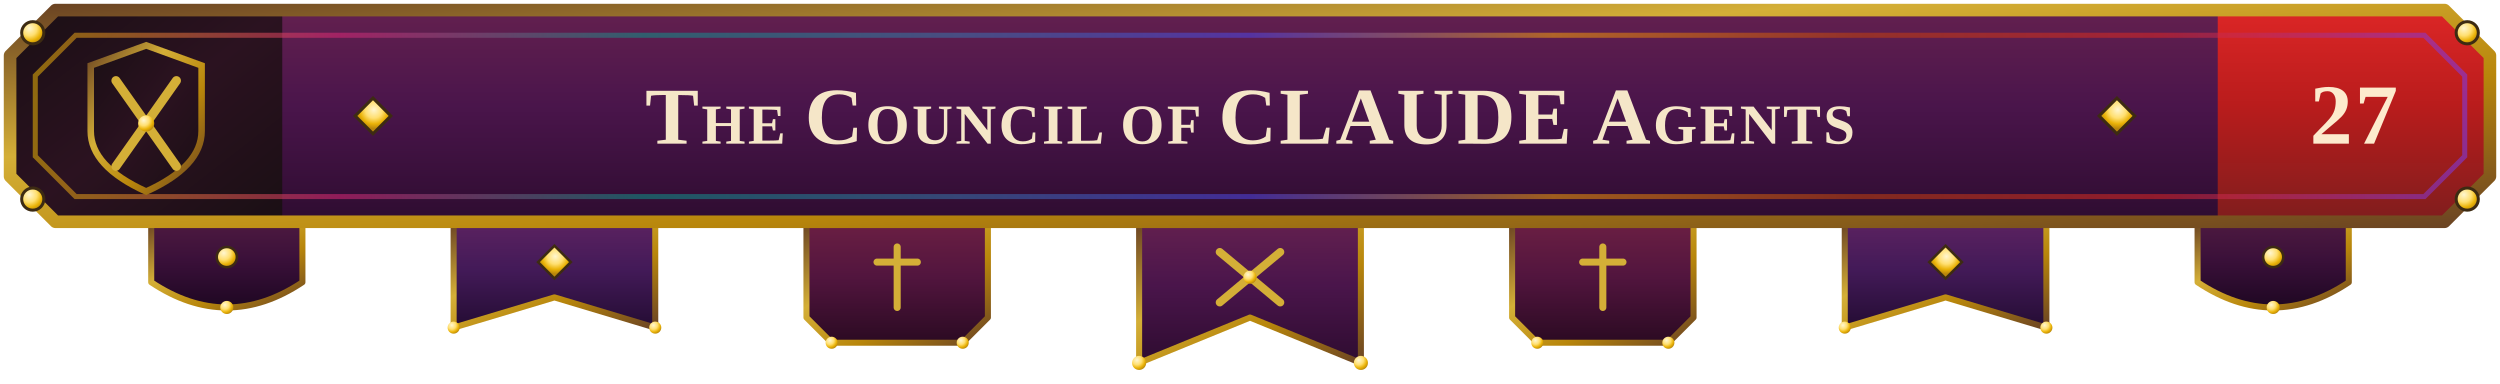
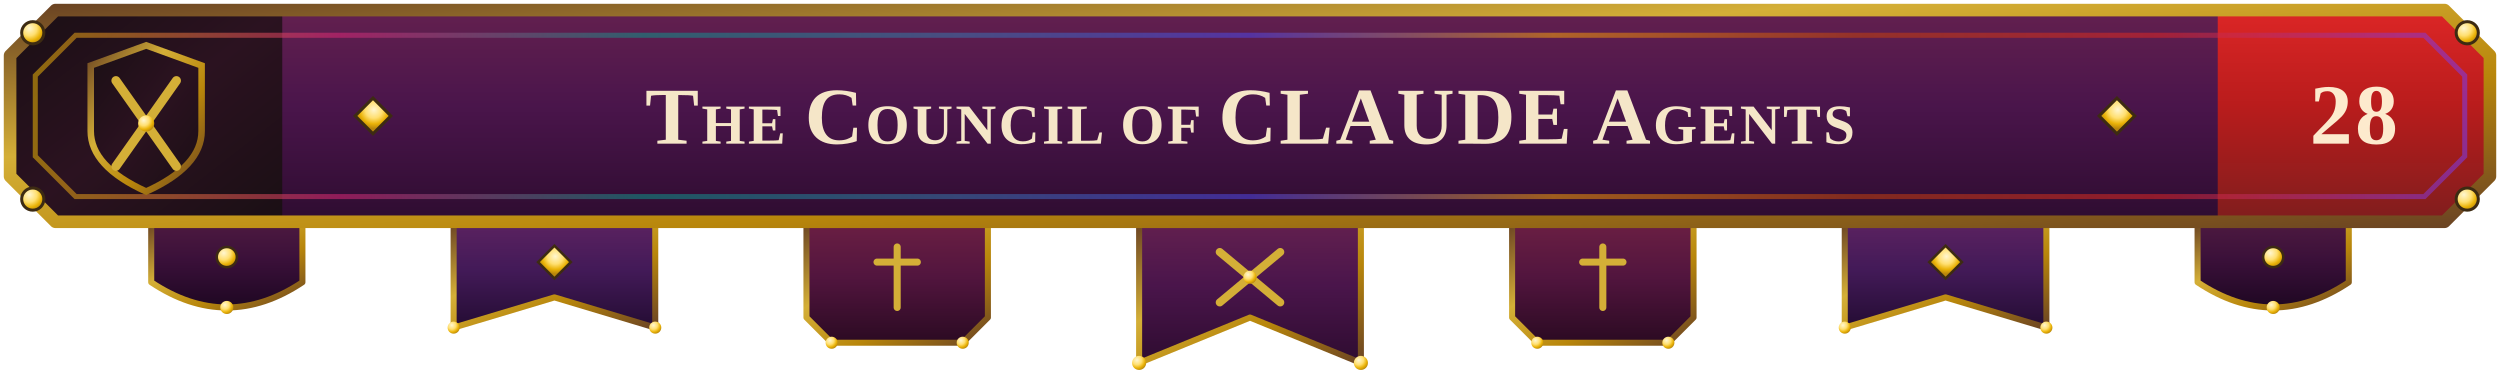
- <svg xmlns="http://www.w3.org/2000/svg" width="372" height="57" viewBox="0 0 496 76" role="img" aria-label="The Council of CLAUDE Agents: 27">
+ <svg xmlns="http://www.w3.org/2000/svg" width="372" height="57" viewBox="0 0 496 76" role="img" aria-label="The Council of CLAUDE Agents: 28">
  <defs>
    <linearGradient id="bdgBgGrad" x1="0%" y1="0%" x2="100%" y2="100%">
      <stop offset="0%" stop-color="#1a0f14" />
      <stop offset="50%" stop-color="#2b1220" />
      <stop offset="100%" stop-color="#1a0f14" />
    </linearGradient>
    <linearGradient id="bdgBronzeGrad" x1="0%" y1="0%" x2="100%" y2="100%">
      <stop offset="0%" stop-color="#6b4423" />
      <stop offset="35%" stop-color="#d4af37" />
      <stop offset="65%" stop-color="#b8860b" />
      <stop offset="100%" stop-color="#6b4423" />
    </linearGradient>
    <linearGradient id="bdgCouncilGrad" x1="0%" y1="0%" x2="100%" y2="0%">
      <stop offset="0%" stop-color="#eab308" />
      <stop offset="12.5%" stop-color="#db2777" />
      <stop offset="25%" stop-color="#0d9488" />
      <stop offset="37.5%" stop-color="#3776ab" />
      <stop offset="50%" stop-color="#4f46e5" />
      <stop offset="62.5%" stop-color="#f59e0b" />
      <stop offset="75%" stop-color="#c2410c" />
      <stop offset="87.5%" stop-color="#dc2626" />
      <stop offset="100%" stop-color="#7c3aed" />
    </linearGradient>
    <linearGradient id="bdgPlumGrad" x1="0%" y1="0%" x2="0%" y2="100%">
      <stop offset="0%" stop-color="#63204f" />
      <stop offset="45%" stop-color="#4a154b" />
      <stop offset="100%" stop-color="#2e0c30" />
    </linearGradient>
    <linearGradient id="bdgCountGrad" x1="0%" y1="0%" x2="0%" y2="100%">
      <stop offset="0%" stop-color="#dc2626" />
      <stop offset="45%" stop-color="#b91c1c" />
      <stop offset="100%" stop-color="#7f1d1d" />
    </linearGradient>
    <radialGradient id="bdgGemGrad" cx="35%" cy="30%" r="75%">
      <stop offset="0%" stop-color="#fff6d0" />
      <stop offset="45%" stop-color="#ffdf70" />
      <stop offset="75%" stop-color="#eab308" />
      <stop offset="100%" stop-color="#b8860b" />
    </radialGradient>
    <linearGradient id="penPlumDeep" x1="0%" y1="0%" x2="0%" y2="100%">
      <stop offset="0%" stop-color="#4e1a40" />
      <stop offset="45%" stop-color="#3a1039" />
      <stop offset="100%" stop-color="#1e0722" />
    </linearGradient>
    <linearGradient id="penPlumWarm" x1="0%" y1="0%" x2="0%" y2="100%">
      <stop offset="0%" stop-color="#6b1f43" />
      <stop offset="45%" stop-color="#52153e" />
      <stop offset="100%" stop-color="#2b0a22" />
    </linearGradient>
    <linearGradient id="penPlumCool" x1="0%" y1="0%" x2="0%" y2="100%">
      <stop offset="0%" stop-color="#5b2260" />
      <stop offset="45%" stop-color="#431a58" />
      <stop offset="100%" stop-color="#240c33" />
    </linearGradient>
  </defs>
  <path d="M 11 2 L 485 2 L 494 11 L 494 35 L 485 44 L 11 44 L 2 35 L 2 11 Z" fill="url(#bdgPlumGrad)" />
  <path d="M 11 2 L 56 2 L 56 44 L 11 44 L 2 35 L 2 11 Z" fill="url(#bdgBgGrad)" />
  <line x1="56" y1="3" x2="56" y2="43" stroke="url(#bdgBronzeGrad)" stroke-width="1.5" />
  <path d="M 440 2 L 485 2 L 494 11 L 494 35 L 485 44 L 440 44 Z" fill="url(#bdgCountGrad)" />
  <line x1="440" y1="3" x2="440" y2="43" stroke="url(#bdgBronzeGrad)" stroke-width="1.5" />
  <path d="M 15 7 L 481 7 L 489 15 L 489 31 L 481 39 L 15 39 L 7 31 L 7 15 Z" fill="none" stroke="url(#bdgCouncilGrad)" stroke-width="1" opacity="0.55" />
  <g stroke="url(#bdgBronzeGrad)" stroke-width="1.2" stroke-linejoin="round">
    <path d="M 30 44 L 60 44 L 60 56 Q 45 66 30 56 Z" fill="url(#penPlumDeep)" />
    <path d="M 90 44 L 130 44 L 130 65 L 110 59 L 90 65 Z" fill="url(#penPlumCool)" />
    <path d="M 160 44 L 196 44 L 196 63 L 191 68 L 165 68 L 160 63 Z" fill="url(#penPlumWarm)" />
    <path d="M 226 44 L 270 44 L 270 72 L 248 63 L 226 72 Z" fill="url(#bdgPlumGrad)" />
    <path d="M 300 44 L 336 44 L 336 63 L 331 68 L 305 68 L 300 63 Z" fill="url(#penPlumWarm)" />
    <path d="M 366 44 L 406 44 L 406 65 L 386 59 L 366 65 Z" fill="url(#penPlumCool)" />
    <path d="M 436 44 L 466 44 L 466 56 Q 451 66 436 56 Z" fill="url(#penPlumDeep)" />
  </g>
  <g fill="url(#bdgGemGrad)">
    <circle cx="45" cy="61" r="1.3" />
    <circle cx="451" cy="61" r="1.3" />
    <circle cx="90" cy="65" r="1.2" />
    <circle cx="130" cy="65" r="1.2" />
    <circle cx="366" cy="65" r="1.2" />
    <circle cx="406" cy="65" r="1.2" />
    <circle cx="165" cy="68" r="1.2" />
    <circle cx="191" cy="68" r="1.2" />
    <circle cx="305" cy="68" r="1.2" />
    <circle cx="331" cy="68" r="1.2" />
    <circle cx="226" cy="72" r="1.4" />
    <circle cx="270" cy="72" r="1.4" />
  </g>
  <g fill="url(#bdgGemGrad)" stroke="#3d2b12" stroke-width="0.5">
    <circle cx="45" cy="51" r="2" />
    <circle cx="451" cy="51" r="2" />
    <rect width="4.6" height="4.6" transform="translate(110,52) rotate(45) translate(-2.3,-2.3)" />
    <rect width="4.6" height="4.6" transform="translate(386,52) rotate(45) translate(-2.3,-2.3)" />
  </g>
  <g stroke="#d4af37" stroke-width="1.4" stroke-linecap="round">
    <line x1="178" y1="49" x2="178" y2="61" />
    <line x1="174" y1="52" x2="182" y2="52" />
    <line x1="318" y1="49" x2="318" y2="61" />
    <line x1="314" y1="52" x2="322" y2="52" />
  </g>
  <path d="M 242 50 L 254 60 M 254 50 L 242 60" stroke="#d4af37" stroke-width="1.6" stroke-linecap="round" />
  <circle cx="248" cy="55" r="1.3" fill="url(#bdgGemGrad)" />
  <path d="M 11 2 L 485 2 L 494 11 L 494 35 L 485 44 L 11 44 L 2 35 L 2 11 Z" fill="none" stroke="url(#bdgBronzeGrad)" stroke-width="2.5" stroke-linejoin="round" />
  <path d="M 29 9 L 40 13 L 40 26 Q 40 33 29 38 Q 18 33 18 26 L 18 13 Z" fill="url(#bdgBgGrad)" stroke="url(#bdgBronzeGrad)" stroke-width="1.3" />
  <path d="M 23 16 L 35 33 M 35 16 L 23 33" stroke="#d4af37" stroke-width="1.8" stroke-linecap="round" />
  <circle cx="29" cy="24.5" r="1.6" fill="url(#bdgGemGrad)" />
  <rect width="5" height="5" fill="url(#bdgGemGrad)" stroke="#3d2b12" stroke-width="0.6" transform="translate(74,23) rotate(45) translate(-2.5,-2.5)" />
  <rect width="5" height="5" fill="url(#bdgGemGrad)" stroke="#3d2b12" stroke-width="0.6" transform="translate(420,23) rotate(45) translate(-2.5,-2.5)" />
  <g fill="url(#bdgGemGrad)" stroke="#3d2b12" stroke-width="0.6">
    <circle cx="6.5" cy="6.5" r="2.2" />
    <circle cx="489.5" cy="6.5" r="2.2" />
    <circle cx="489.5" cy="39.5" r="2.2" />
    <circle cx="6.5" cy="39.5" r="2.2" />
  </g>
  <text x="248" y="28.5" text-anchor="middle" fill="#f5e6c8" font-family="Cinzel, Georgia, 'Times New Roman', serif" font-size="16" font-weight="700" letter-spacing="0.5" style="font-variant: small-caps">The Council of CLAUDE Agents</text>
-   <text x="467" y="28.5" text-anchor="middle" fill="#fdeacd" font-family="Cinzel, Georgia, 'Times New Roman', serif" font-size="17" font-weight="700" letter-spacing="0.5">27</text>
+   <text x="467" y="28.5" text-anchor="middle" fill="#fdeacd" font-family="Cinzel, Georgia, 'Times New Roman', serif" font-size="17" font-weight="700" letter-spacing="0.5">28</text>
</svg>
